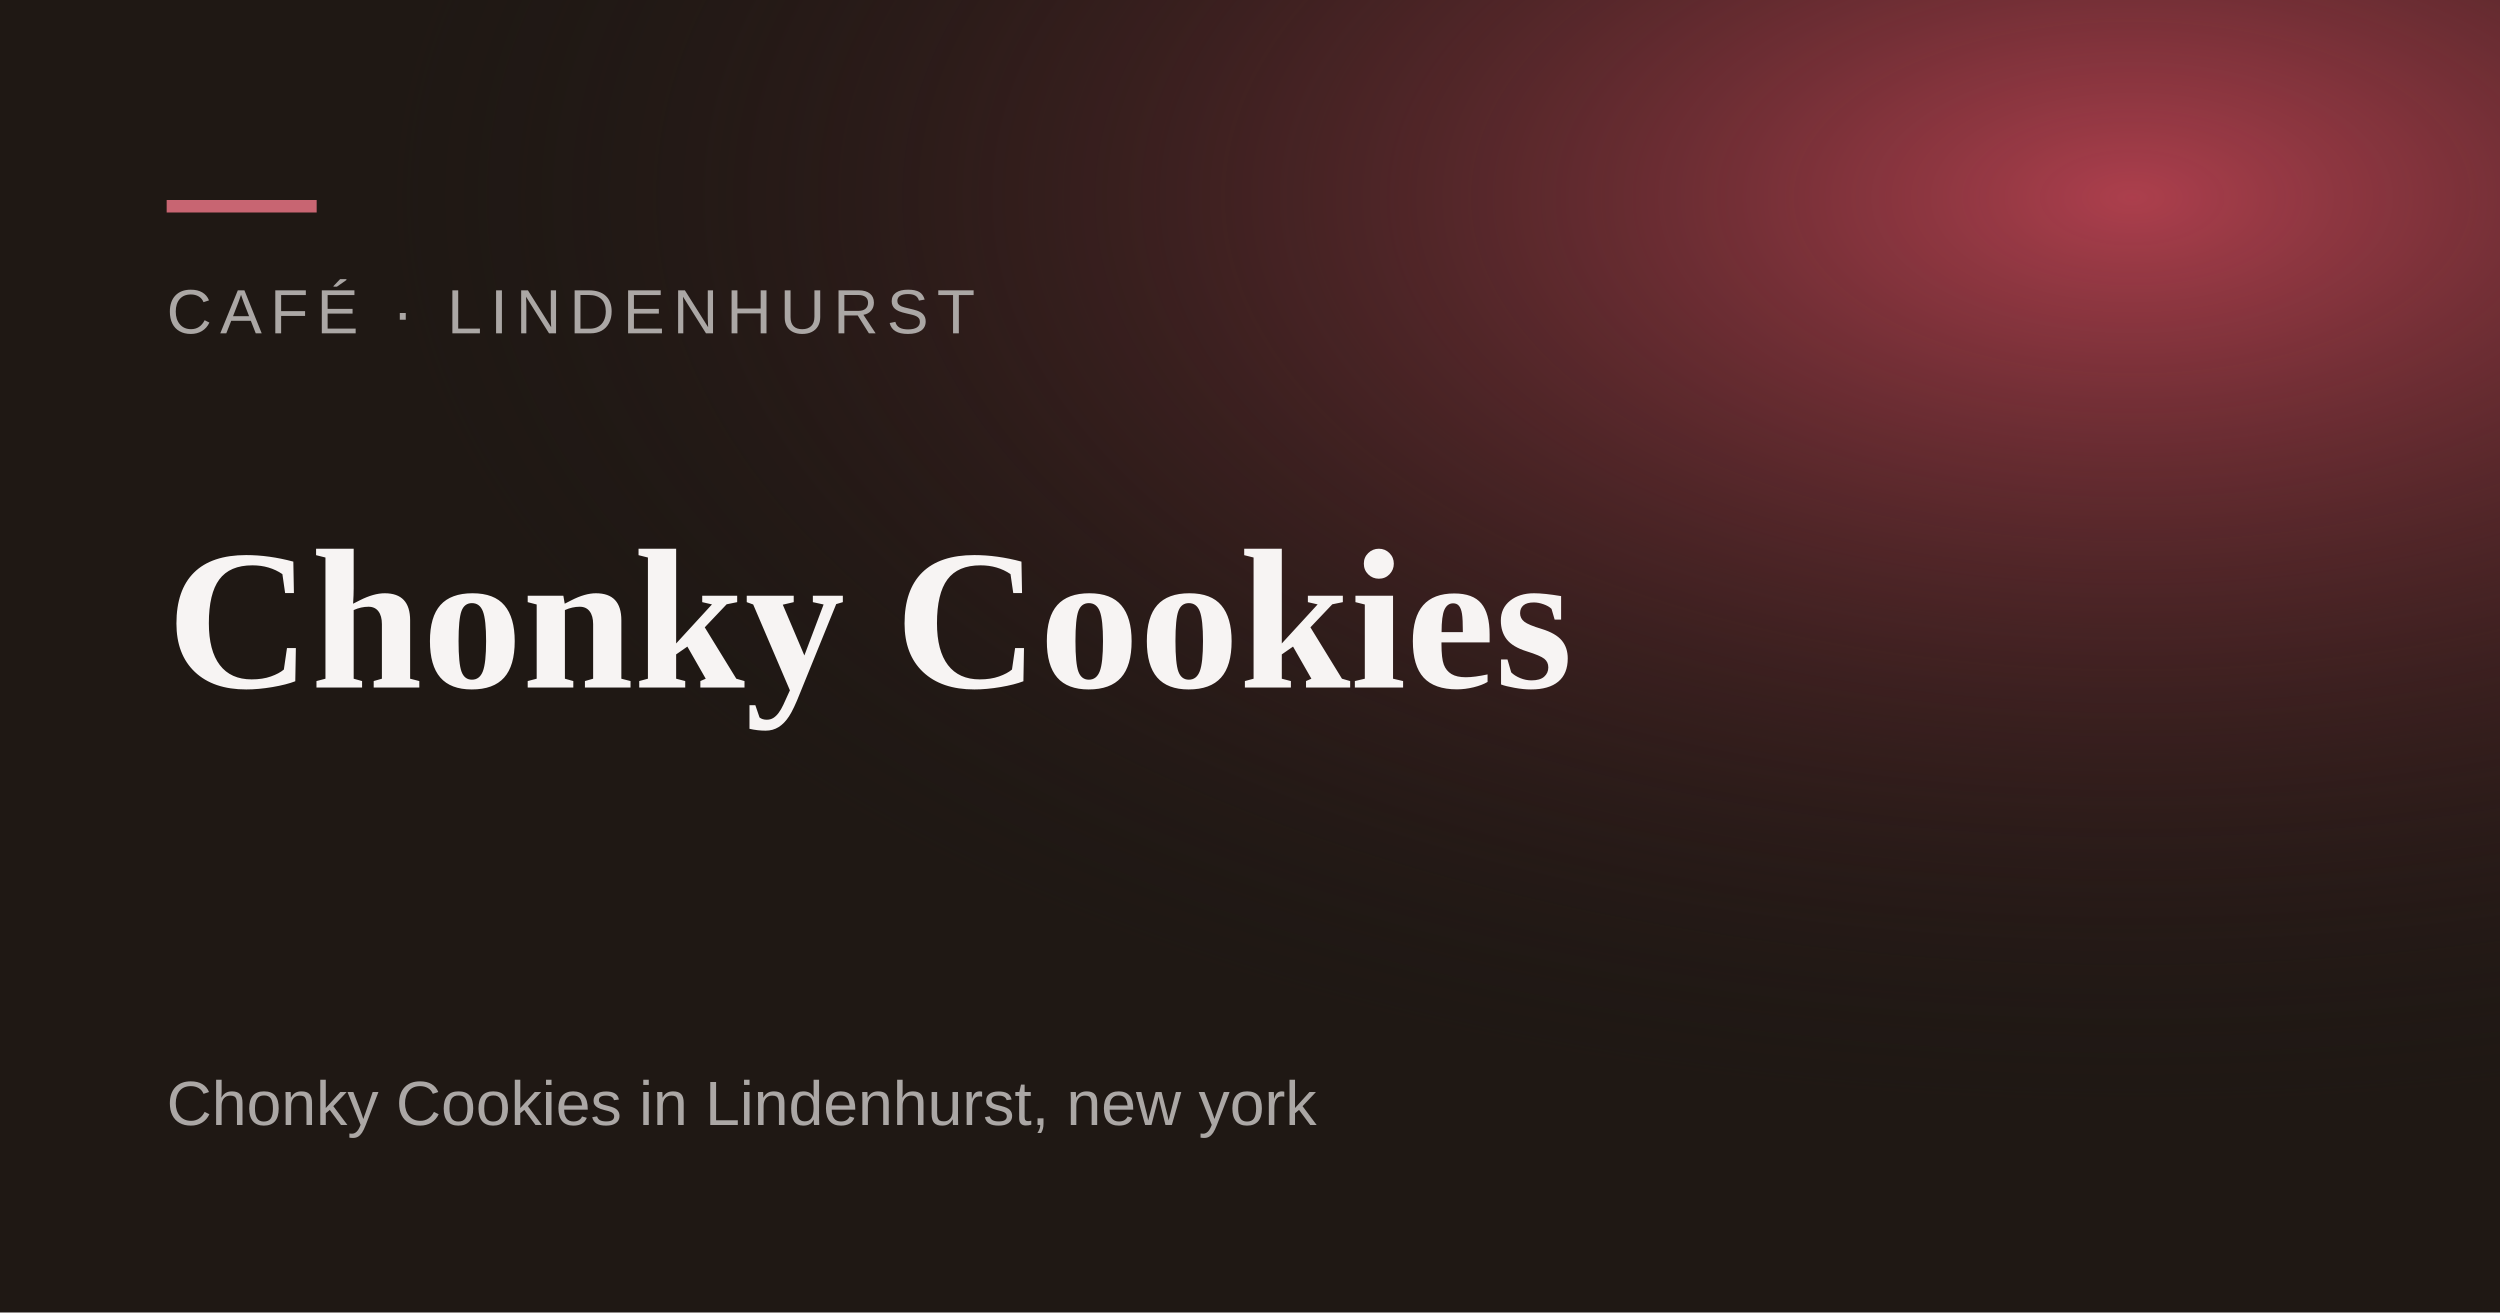
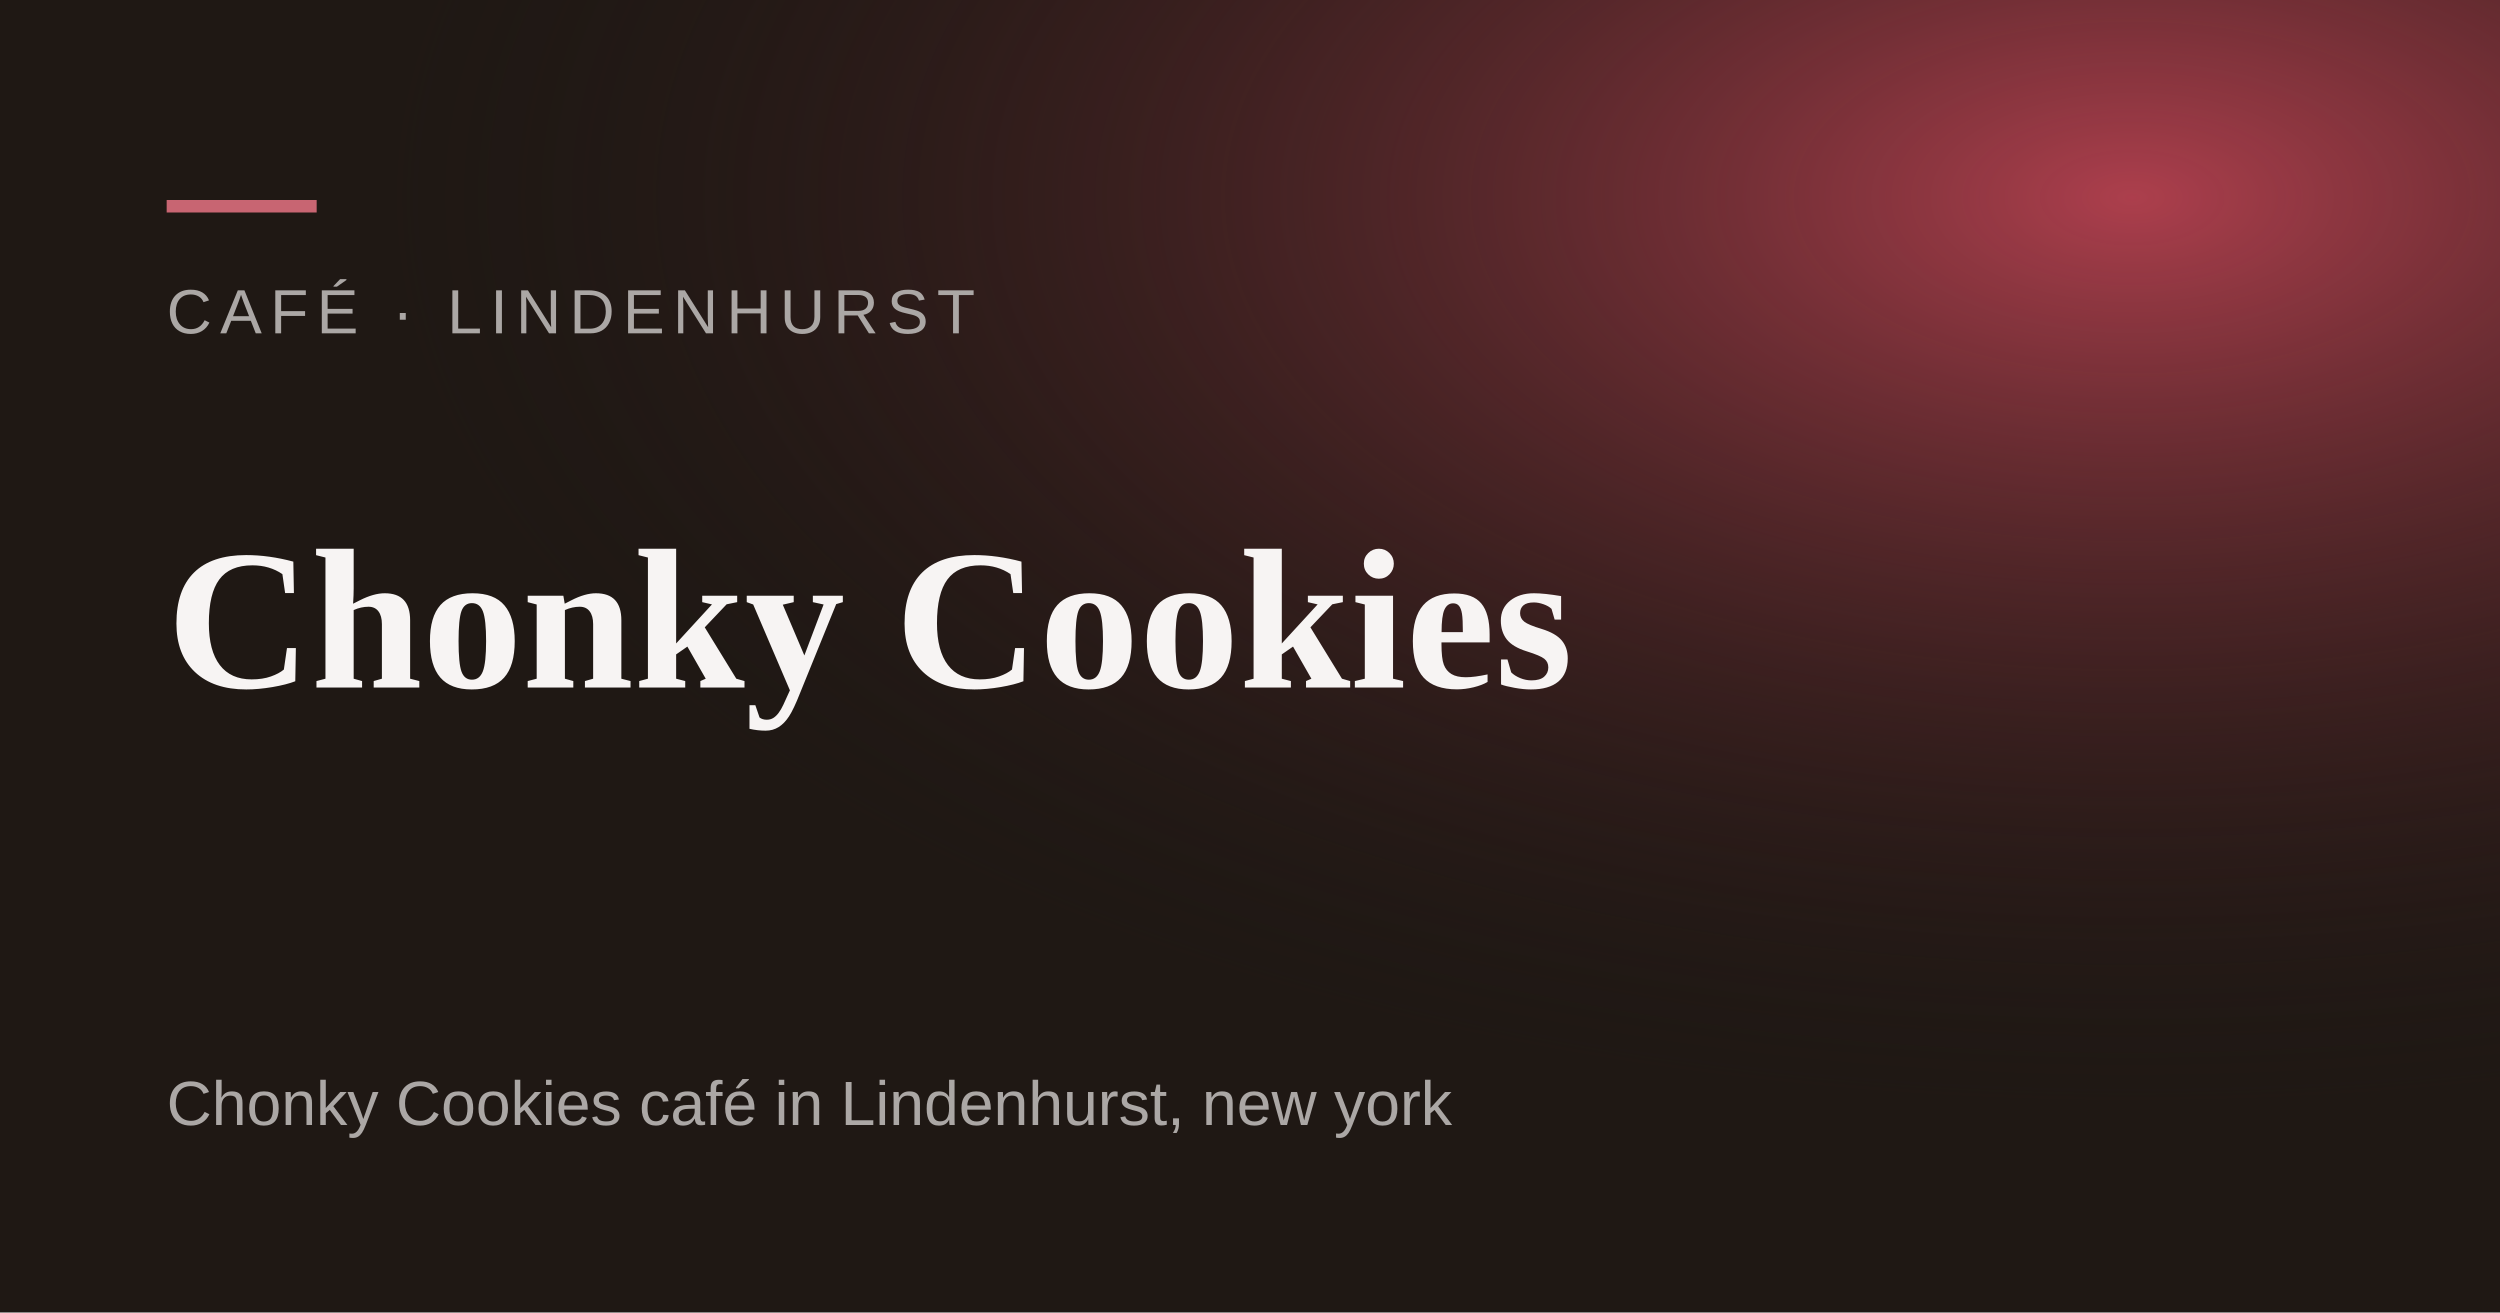
<svg xmlns="http://www.w3.org/2000/svg" width="1200" height="630" viewBox="0 0 1200 630">
  <defs>
    <radialGradient id="g" cx="85%" cy="15%" r="70%">
      <stop offset="0" stop-color="#bc4353" stop-opacity=".9" />
      <stop offset="1" stop-color="#1f1814" stop-opacity="0" />
    </radialGradient>
  </defs>
  <rect width="1200" height="630" fill="#1f1814" />
  <rect width="1200" height="630" fill="url(#g)" />
  <rect x="80" y="96" width="72" height="6" fill="#c86572" />
  <text x="80" y="160" font-family="Arial, sans-serif" font-size="30" letter-spacing="4" fill="#aba7a5">CAFÉ · LINDENHURST</text>
  <text x="80" y="330" font-family="Georgia, 'Times New Roman', serif" font-weight="700" font-size="96" fill="#f7f4f3">Chonky Cookies</text>
-   <text x="80" y="540" font-family="Arial, sans-serif" font-size="30" fill="#aba7a5">Chonky Cookies in Lindenhurst, new york</text>
+   <text x="80" y="540" font-family="Arial, sans-serif" font-size="30" fill="#aba7a5">Chonky Cookies café in Lindenhurst, new york</text>
</svg>
